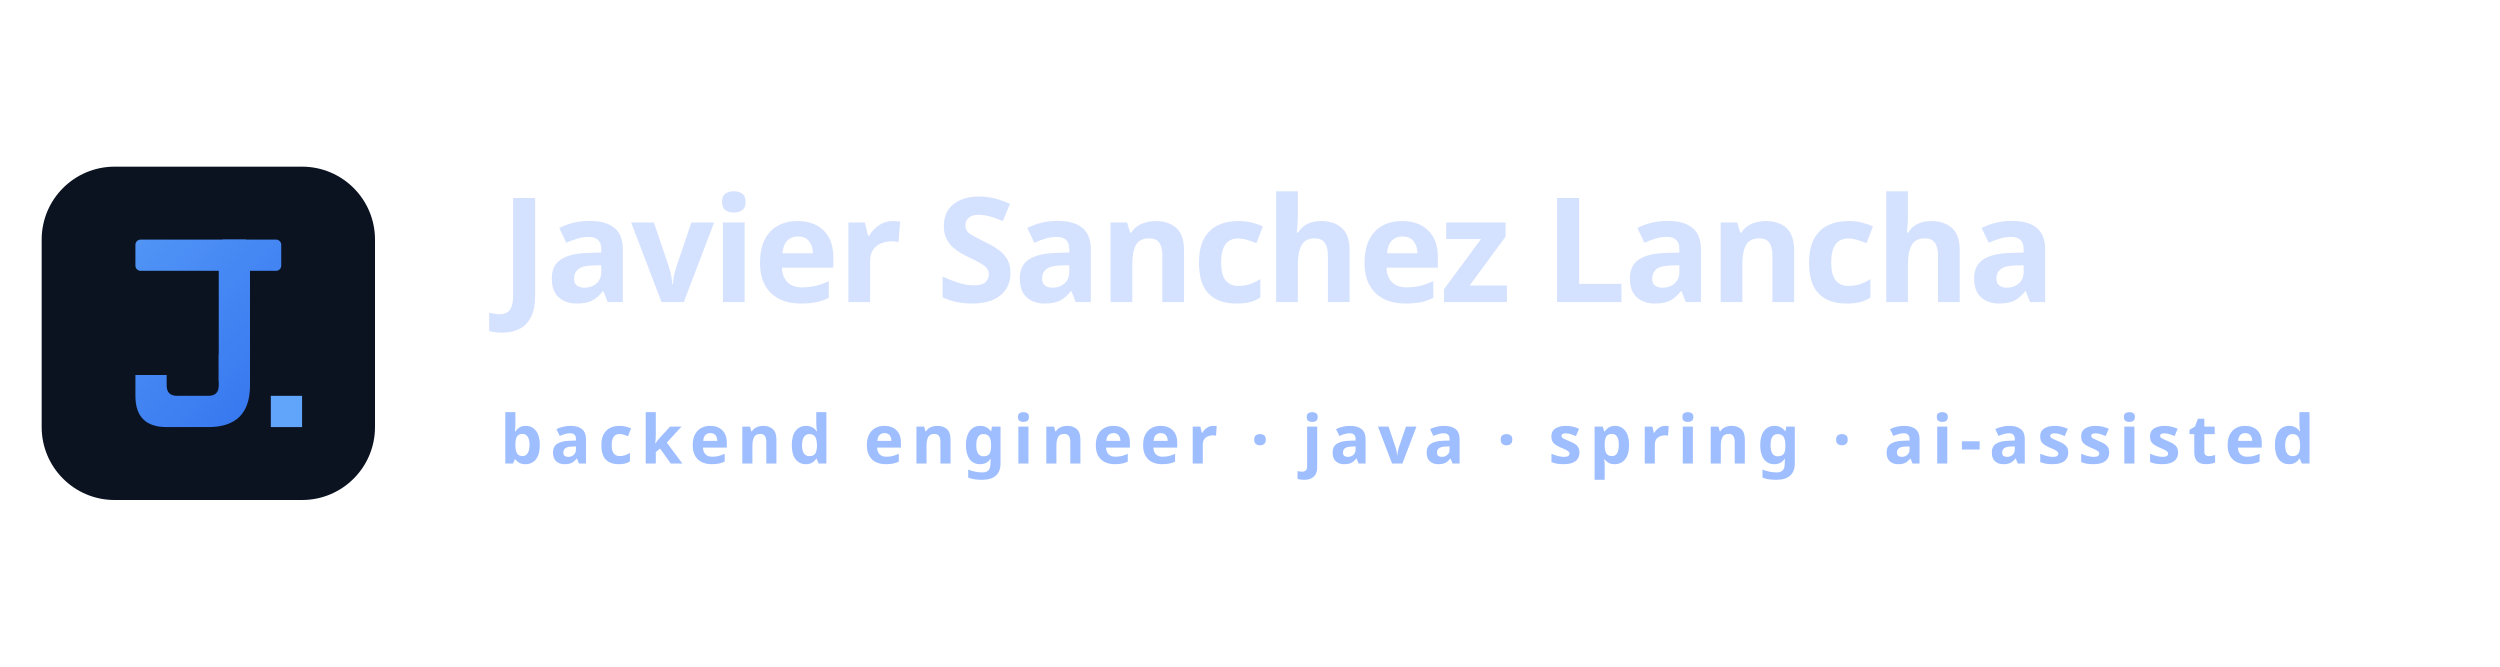
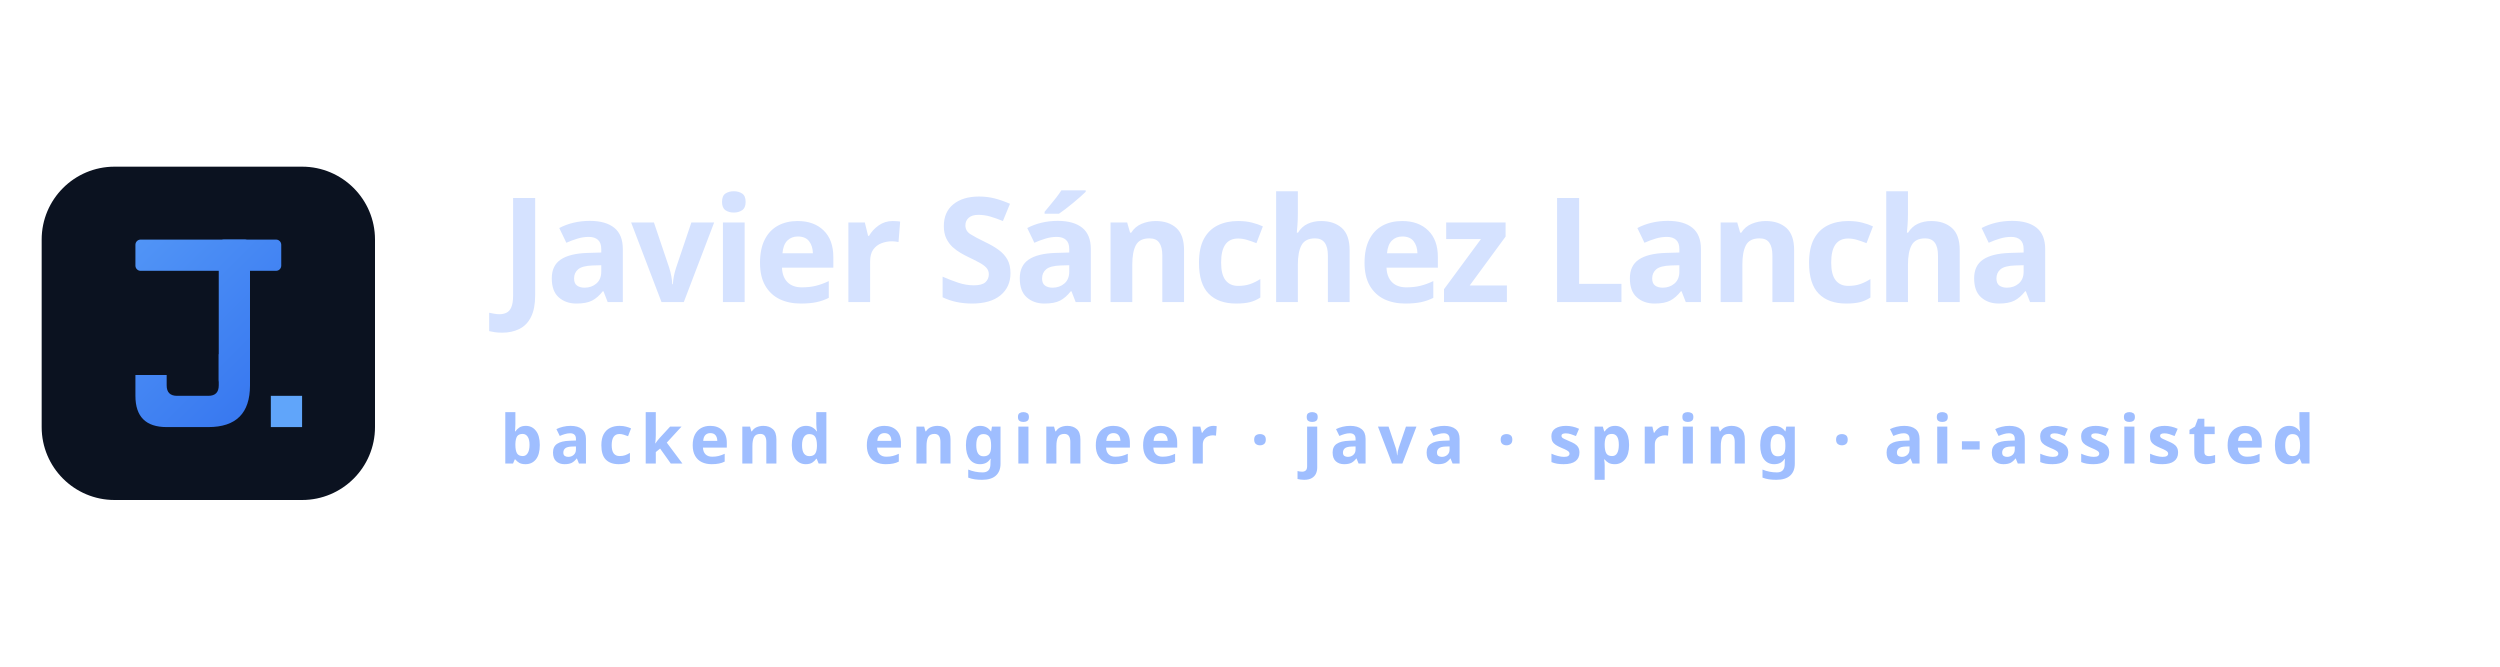
<svg xmlns="http://www.w3.org/2000/svg" viewBox="0 0 480 128" width="960" height="256">
  <defs>
    <linearGradient id="g" x1="0" y1="0" x2="64" y2="64" gradientUnits="userSpaceOnUse">
      <stop offset="0" stop-color="#60a5fa" />
      <stop offset="1" stop-color="#2563eb" />
    </linearGradient>
  </defs>
  <g transform="translate(8 32)">
    <rect width="64" height="64" rx="14" fill="#0b1220" />
    <rect x="18" y="14" width="28" height="6" rx="1" fill="url(#g)" />
    <rect x="34" y="14" width="6" height="28" rx="1" fill="url(#g)" />
    <path d="M40 36 L40 42 Q40 50 32 50 L24 50 Q18 50 18 44 L18 40 L24 40 L24 42 Q24 44 26 44 L32 44 Q34 44 34 42 L34 36 Z" fill="url(#g)" />
    <rect x="44" y="44" width="6" height="6" fill="#60a5fa" />
  </g>
  <g font-family="'Manrope Variable', 'Manrope', ui-sans-serif, system-ui" fill="#d5e2ff">
-     <text x="96" y="58" font-size="28" font-weight="800" letter-spacing="-0.5">Javier Sanchez Lancha</text>
+     <text x="96" y="58" font-size="28" font-weight="800" letter-spacing="-0.5">Javier Sánchez Lancha</text>
    <text x="96" y="89" font-size="13" font-weight="700" fill="#9fbeff" font-family="'Space Grotesk Variable', 'Space Grotesk', ui-sans-serif, system-ui" letter-spacing="1.4">backend engineer · java · spring · ai-assisted</text>
  </g>
</svg>
